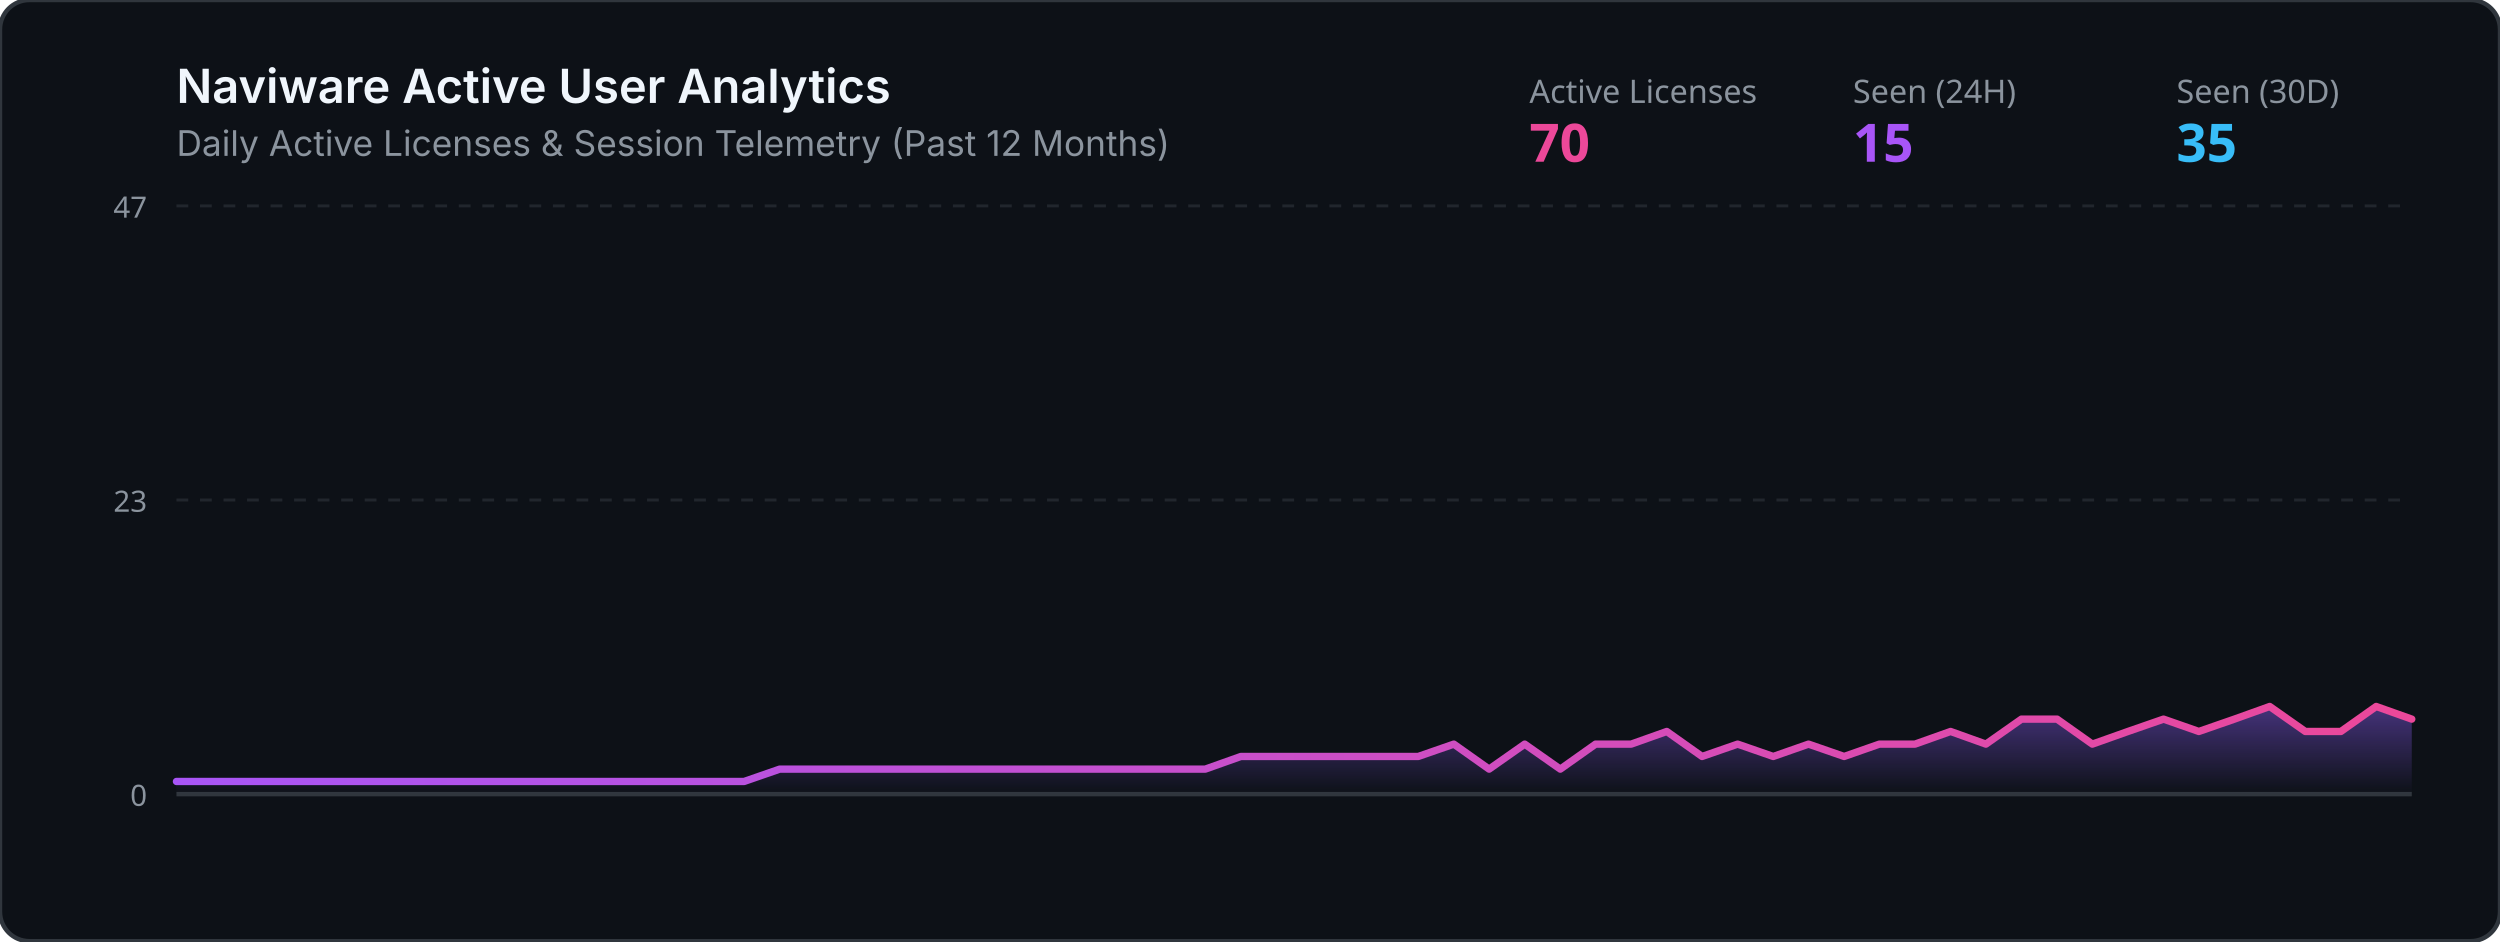
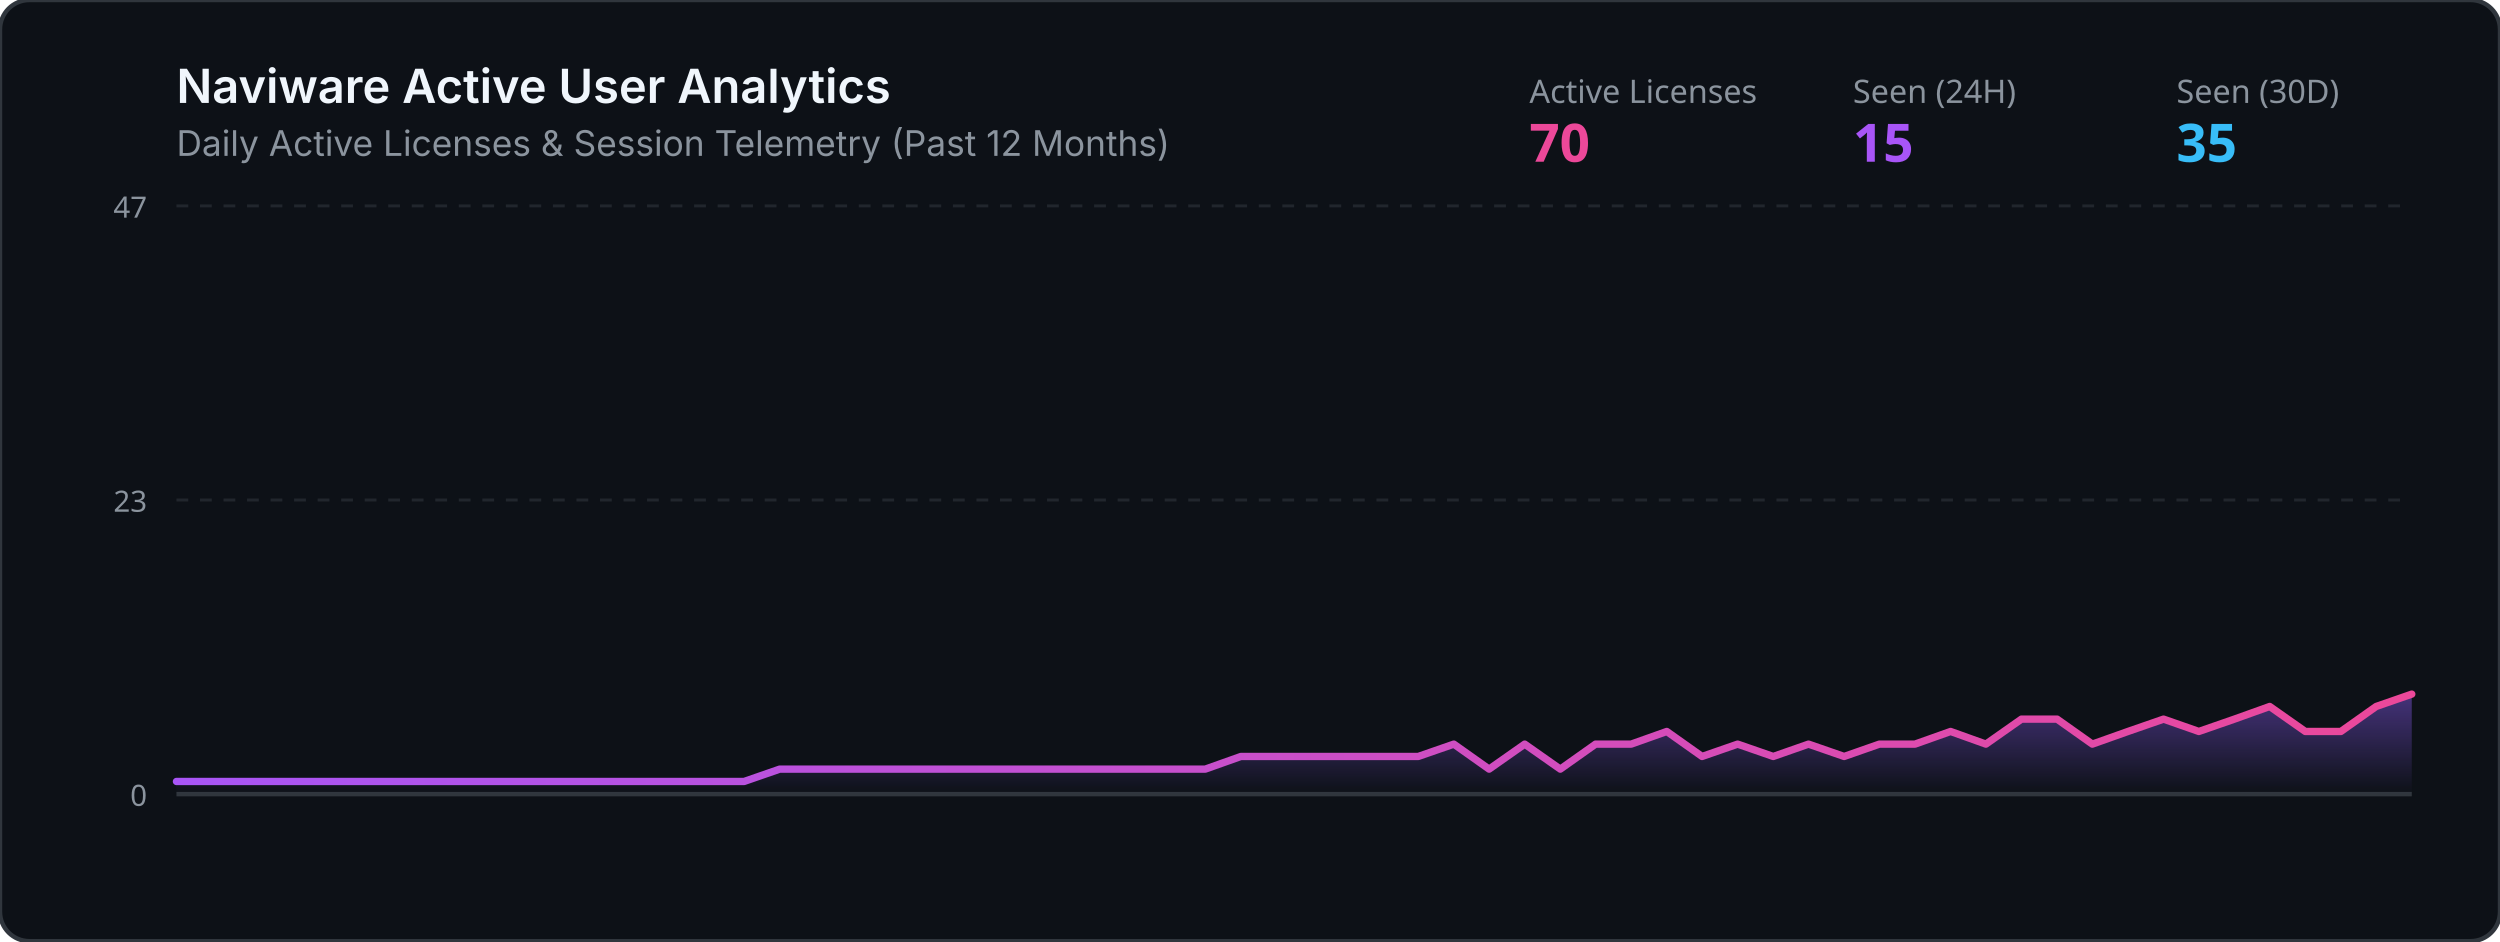
<svg xmlns="http://www.w3.org/2000/svg" viewBox="0 0 850 320" width="100%" height="320">
  <defs>
    <linearGradient id="grad" x1="0%" y1="0%" x2="0%" y2="100%">
      <stop offset="0%" stop-color="#8b5cf6" stop-opacity="0.45" />
      <stop offset="100%" stop-color="#8b5cf6" stop-opacity="0.0" />
    </linearGradient>
    <linearGradient id="lineGrad" x1="0%" y1="0%" x2="100%" y2="0%">
      <stop offset="0%" stop-color="#a855f7" />
      <stop offset="100%" stop-color="#ec4899" />
    </linearGradient>
  </defs>
  <rect width="850" height="320" rx="10" fill="#0d1117" stroke="#30363d" stroke-width="1.5" />
  <text x="60" y="35" fill="#f0f6fc" font-family="-apple-system,BlinkMacSystemFont,Segoe UI,sans-serif" font-size="16" font-weight="600">Naviware Active User Analytics</text>
  <text x="60" y="53" fill="#8b949e" font-family="-apple-system,BlinkMacSystemFont,Segoe UI,sans-serif" font-size="12">Daily Active Licenses &amp; Session Telemetry (Past 12 Months)</text>
  <text x="520" y="35" fill="#8b949e" font-family="sans-serif" font-size="11">Active Licenses</text>
  <text x="520" y="55" fill="#ec4899" font-family="sans-serif" font-size="18" font-weight="bold">70</text>
  <text x="630" y="35" fill="#8b949e" font-family="sans-serif" font-size="11">Seen (24H)</text>
  <text x="630" y="55" fill="#a855f7" font-family="sans-serif" font-size="18" font-weight="bold">15</text>
  <text x="740" y="35" fill="#8b949e" font-family="sans-serif" font-size="11">Seen (30D)</text>
  <text x="740" y="55" fill="#38bdf8" font-family="sans-serif" font-size="18" font-weight="bold">35</text>
  <line x1="60" y1="70" x2="820" y2="70" stroke="#21262d" stroke-width="1" stroke-dasharray="4" />
  <line x1="60" y1="170.0" x2="820" y2="170.0" stroke="#21262d" stroke-width="1" stroke-dasharray="4" />
  <line x1="60" y1="270" x2="820" y2="270" stroke="#30363d" stroke-width="1.5" />
  <text x="50" y="74" fill="#8b949e" font-family="sans-serif" font-size="10" text-anchor="end">47</text>
  <text x="50" y="174.0" fill="#8b949e" font-family="sans-serif" font-size="10" text-anchor="end">23</text>
  <text x="50" y="274" fill="#8b949e" font-family="sans-serif" font-size="10" text-anchor="end">0</text>
-   <polygon points="60,270 60.0,265.7 72.1,265.7 84.1,265.7 96.2,265.7 108.3,265.7 120.3,265.7 132.4,265.7 144.4,265.7 156.5,265.7 168.6,265.7 180.6,265.7 192.7,265.7 204.8,265.7 216.8,265.7 228.9,265.7 241.0,265.7 253.0,265.7 265.1,261.5 277.1,261.5 289.2,261.5 301.3,261.5 313.3,261.5 325.4,261.5 337.5,261.5 349.5,261.5 361.6,261.5 373.7,261.5 385.7,261.5 397.8,261.5 409.8,261.5 421.9,257.2 434.0,257.2 446.0,257.2 458.1,257.2 470.2,257.2 482.2,257.2 494.3,253.0 506.3,261.5 518.4,253.0 530.5,261.5 542.5,253.0 554.6,253.0 566.7,248.7 578.7,257.2 590.8,253.0 602.9,257.2 614.9,253.0 627.0,257.2 639.0,253.0 651.1,253.0 663.2,248.7 675.2,253.0 687.3,244.5 699.4,244.5 711.4,253.0 723.5,248.7 735.6,244.5 747.6,248.7 759.7,244.5 771.7,240.2 783.8,248.7 795.9,248.7 807.9,240.2 820.0,244.5 820,270" fill="url(#grad)" />
-   <polyline points="60.0,265.7 72.1,265.7 84.1,265.7 96.2,265.7 108.3,265.7 120.3,265.7 132.4,265.7 144.4,265.7 156.5,265.7 168.6,265.7 180.6,265.7 192.7,265.7 204.8,265.7 216.8,265.7 228.9,265.7 241.0,265.7 253.0,265.7 265.1,261.5 277.1,261.5 289.2,261.5 301.3,261.5 313.3,261.5 325.4,261.5 337.5,261.5 349.5,261.5 361.6,261.5 373.7,261.5 385.7,261.5 397.8,261.5 409.8,261.5 421.9,257.2 434.0,257.2 446.0,257.2 458.1,257.2 470.2,257.2 482.2,257.2 494.3,253.0 506.3,261.5 518.4,253.0 530.5,261.5 542.5,253.0 554.6,253.0 566.7,248.7 578.7,257.2 590.8,253.0 602.9,257.2 614.9,253.0 627.0,257.2 639.0,253.0 651.1,253.0 663.2,248.7 675.2,253.0 687.3,244.5 699.4,244.5 711.4,253.0 723.5,248.7 735.6,244.5 747.6,248.7 759.7,244.5 771.7,240.2 783.8,248.7 795.9,248.7 807.9,240.2 820.0,244.5" fill="none" stroke="url(#lineGrad)" stroke-width="2.5" stroke-linecap="round" stroke-linejoin="round" />
+   <polygon points="60,270 60.0,265.7 72.1,265.7 84.1,265.7 96.2,265.7 108.3,265.7 120.3,265.7 132.4,265.7 144.4,265.7 156.5,265.7 168.6,265.7 180.6,265.7 192.7,265.7 204.8,265.7 216.8,265.7 228.9,265.7 241.0,265.7 253.0,265.7 265.1,261.5 277.1,261.5 289.2,261.5 301.3,261.5 313.3,261.5 325.4,261.5 337.5,261.5 349.5,261.5 361.6,261.5 373.7,261.5 385.7,261.5 397.8,261.5 409.8,261.5 421.9,257.2 434.0,257.2 446.0,257.2 458.1,257.2 470.2,257.2 482.2,257.2 494.3,253.0 506.3,261.5 518.4,253.0 530.5,261.5 542.5,253.0 554.6,253.0 566.7,248.7 578.7,257.2 590.8,253.0 602.9,257.2 614.9,253.0 627.0,257.2 639.0,253.0 651.1,253.0 663.2,248.7 675.2,253.0 687.3,244.5 699.4,244.5 711.4,253.0 723.5,248.7 735.6,244.5 747.6,248.7 759.7,244.5 771.7,240.2 783.8,248.7 795.9,248.7 807.9,240.2 820.0,236.0 820,270" fill="url(#grad)" />
+   <polyline points="60.0,265.7 72.1,265.7 84.1,265.7 96.2,265.7 108.3,265.7 120.3,265.7 132.4,265.7 144.4,265.7 156.5,265.7 168.6,265.7 180.6,265.7 192.7,265.7 204.8,265.7 216.8,265.7 228.9,265.7 241.0,265.7 253.0,265.7 265.1,261.5 277.1,261.5 289.2,261.5 301.3,261.5 313.3,261.5 325.4,261.5 337.5,261.5 349.5,261.5 361.6,261.5 373.7,261.5 385.7,261.5 397.8,261.5 409.8,261.5 421.9,257.2 434.0,257.2 446.0,257.2 458.1,257.2 470.2,257.2 482.2,257.2 494.3,253.0 506.3,261.5 518.4,253.0 530.5,261.5 542.5,253.0 554.6,253.0 566.7,248.7 578.7,257.2 590.8,253.0 602.9,257.2 614.9,253.0 627.0,257.2 639.0,253.0 651.1,253.0 663.2,248.7 675.2,253.0 687.3,244.5 699.4,244.5 711.4,253.0 723.5,248.7 735.6,244.5 747.6,248.7 759.7,244.5 771.7,240.2 783.8,248.7 795.9,248.7 807.9,240.2 820.0,236.0" fill="none" stroke="url(#lineGrad)" stroke-width="2.5" stroke-linecap="round" stroke-linejoin="round" />
</svg>
